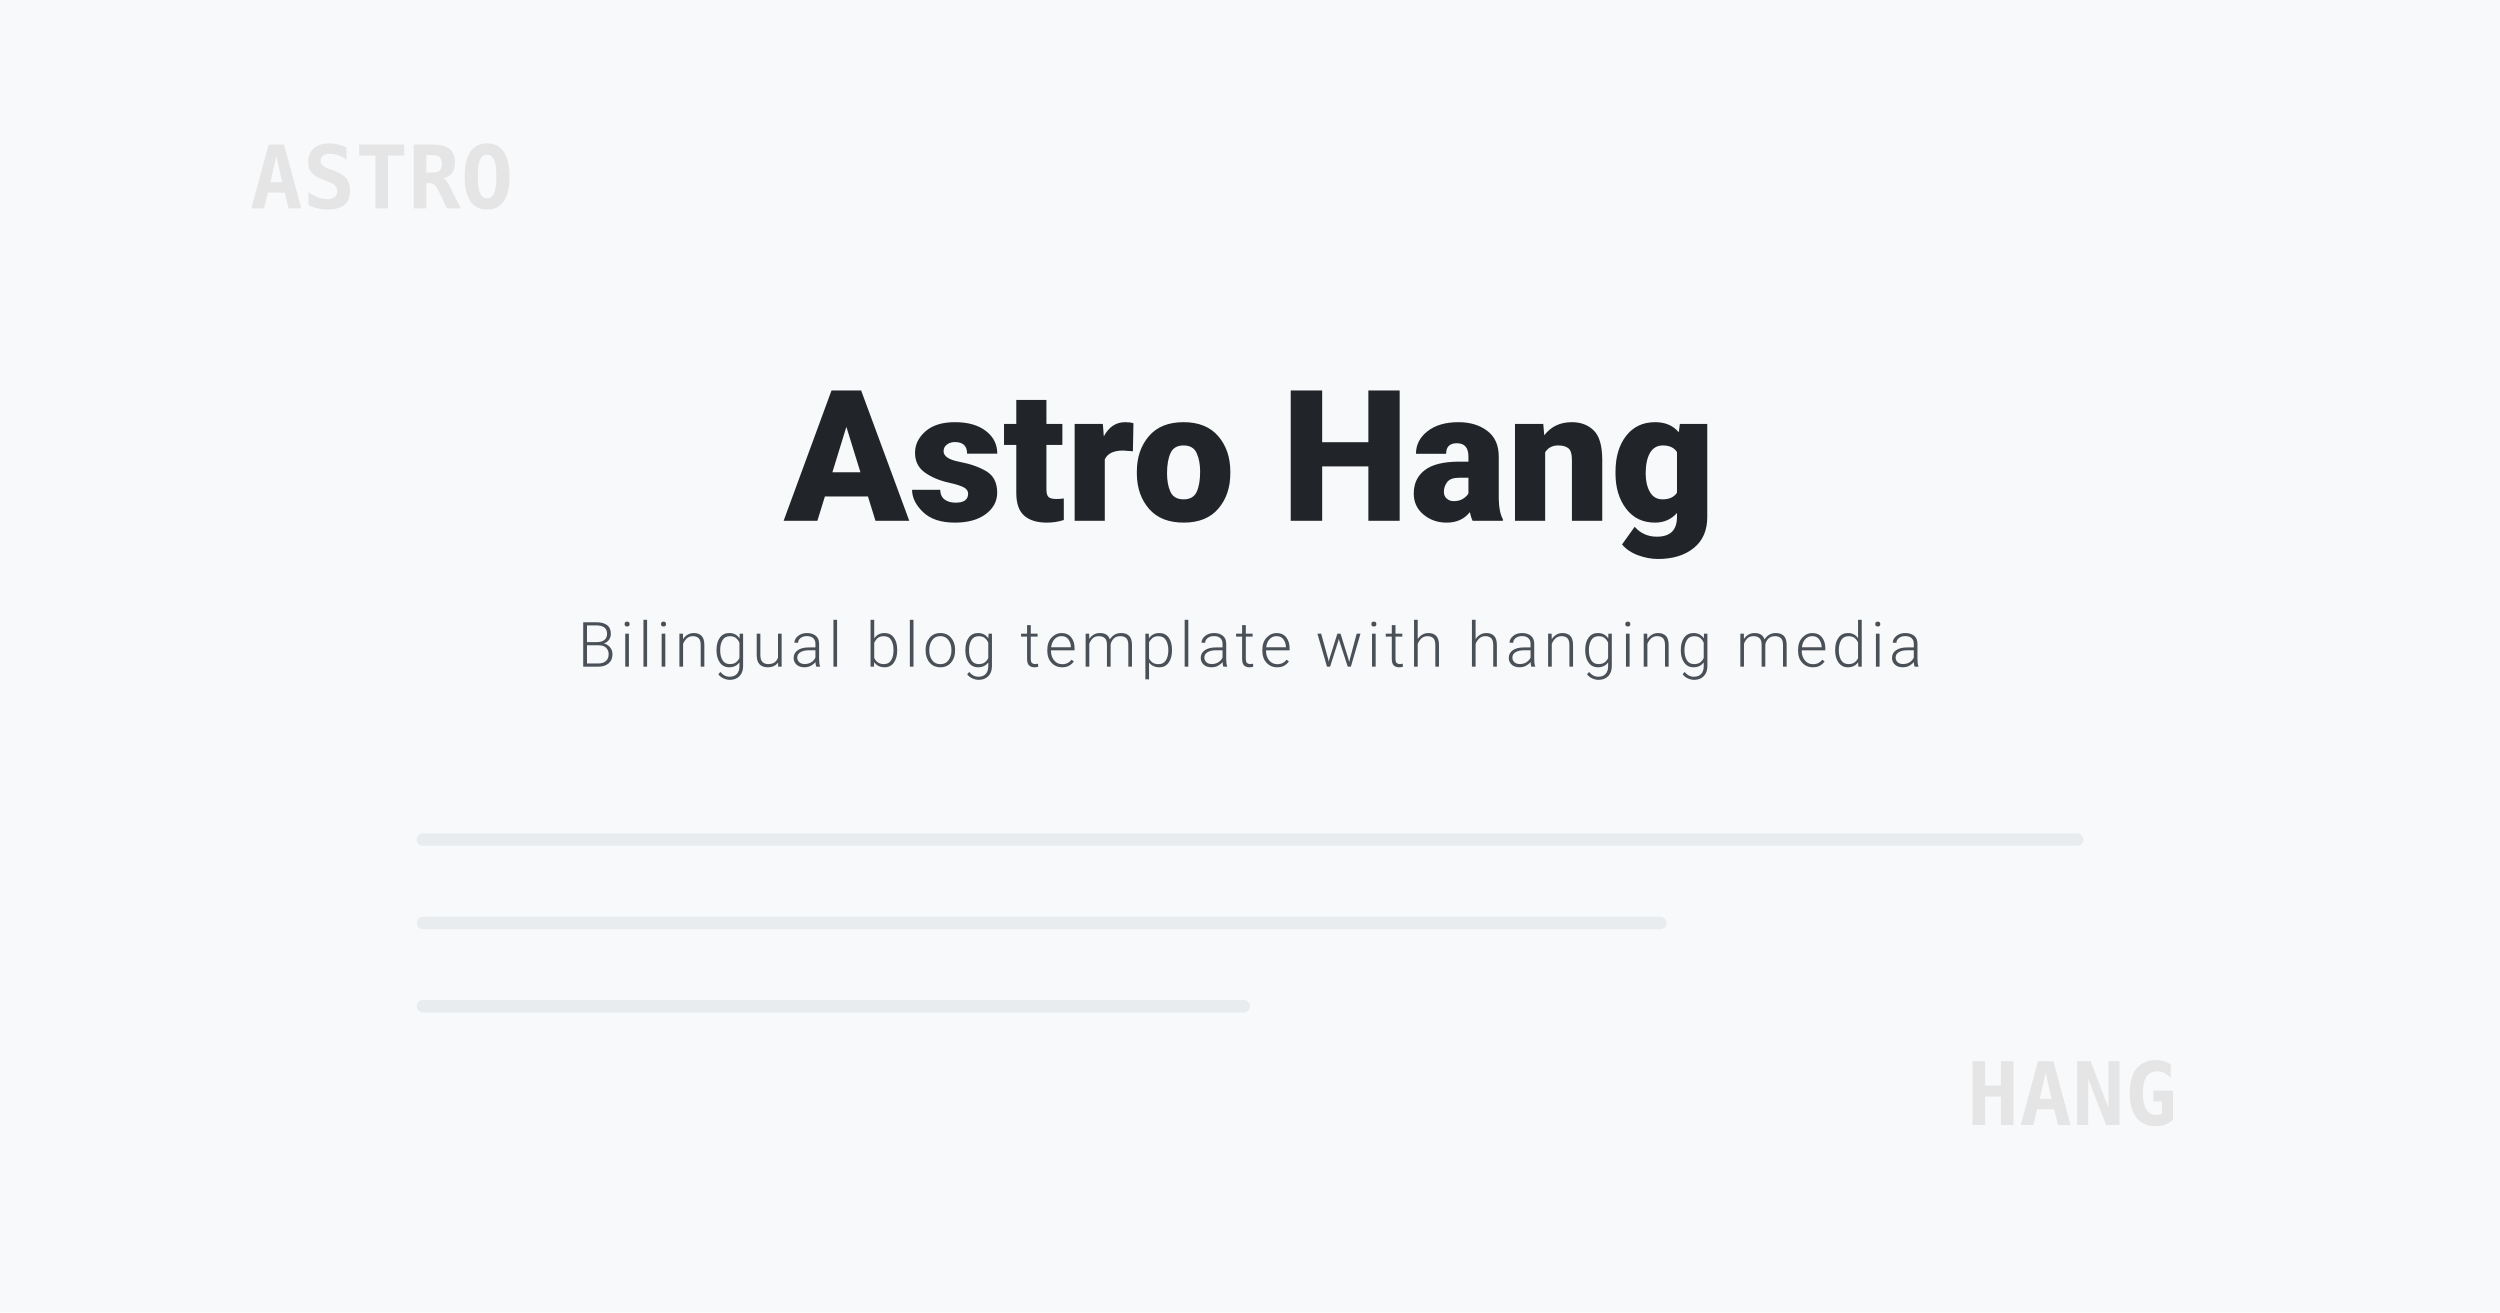
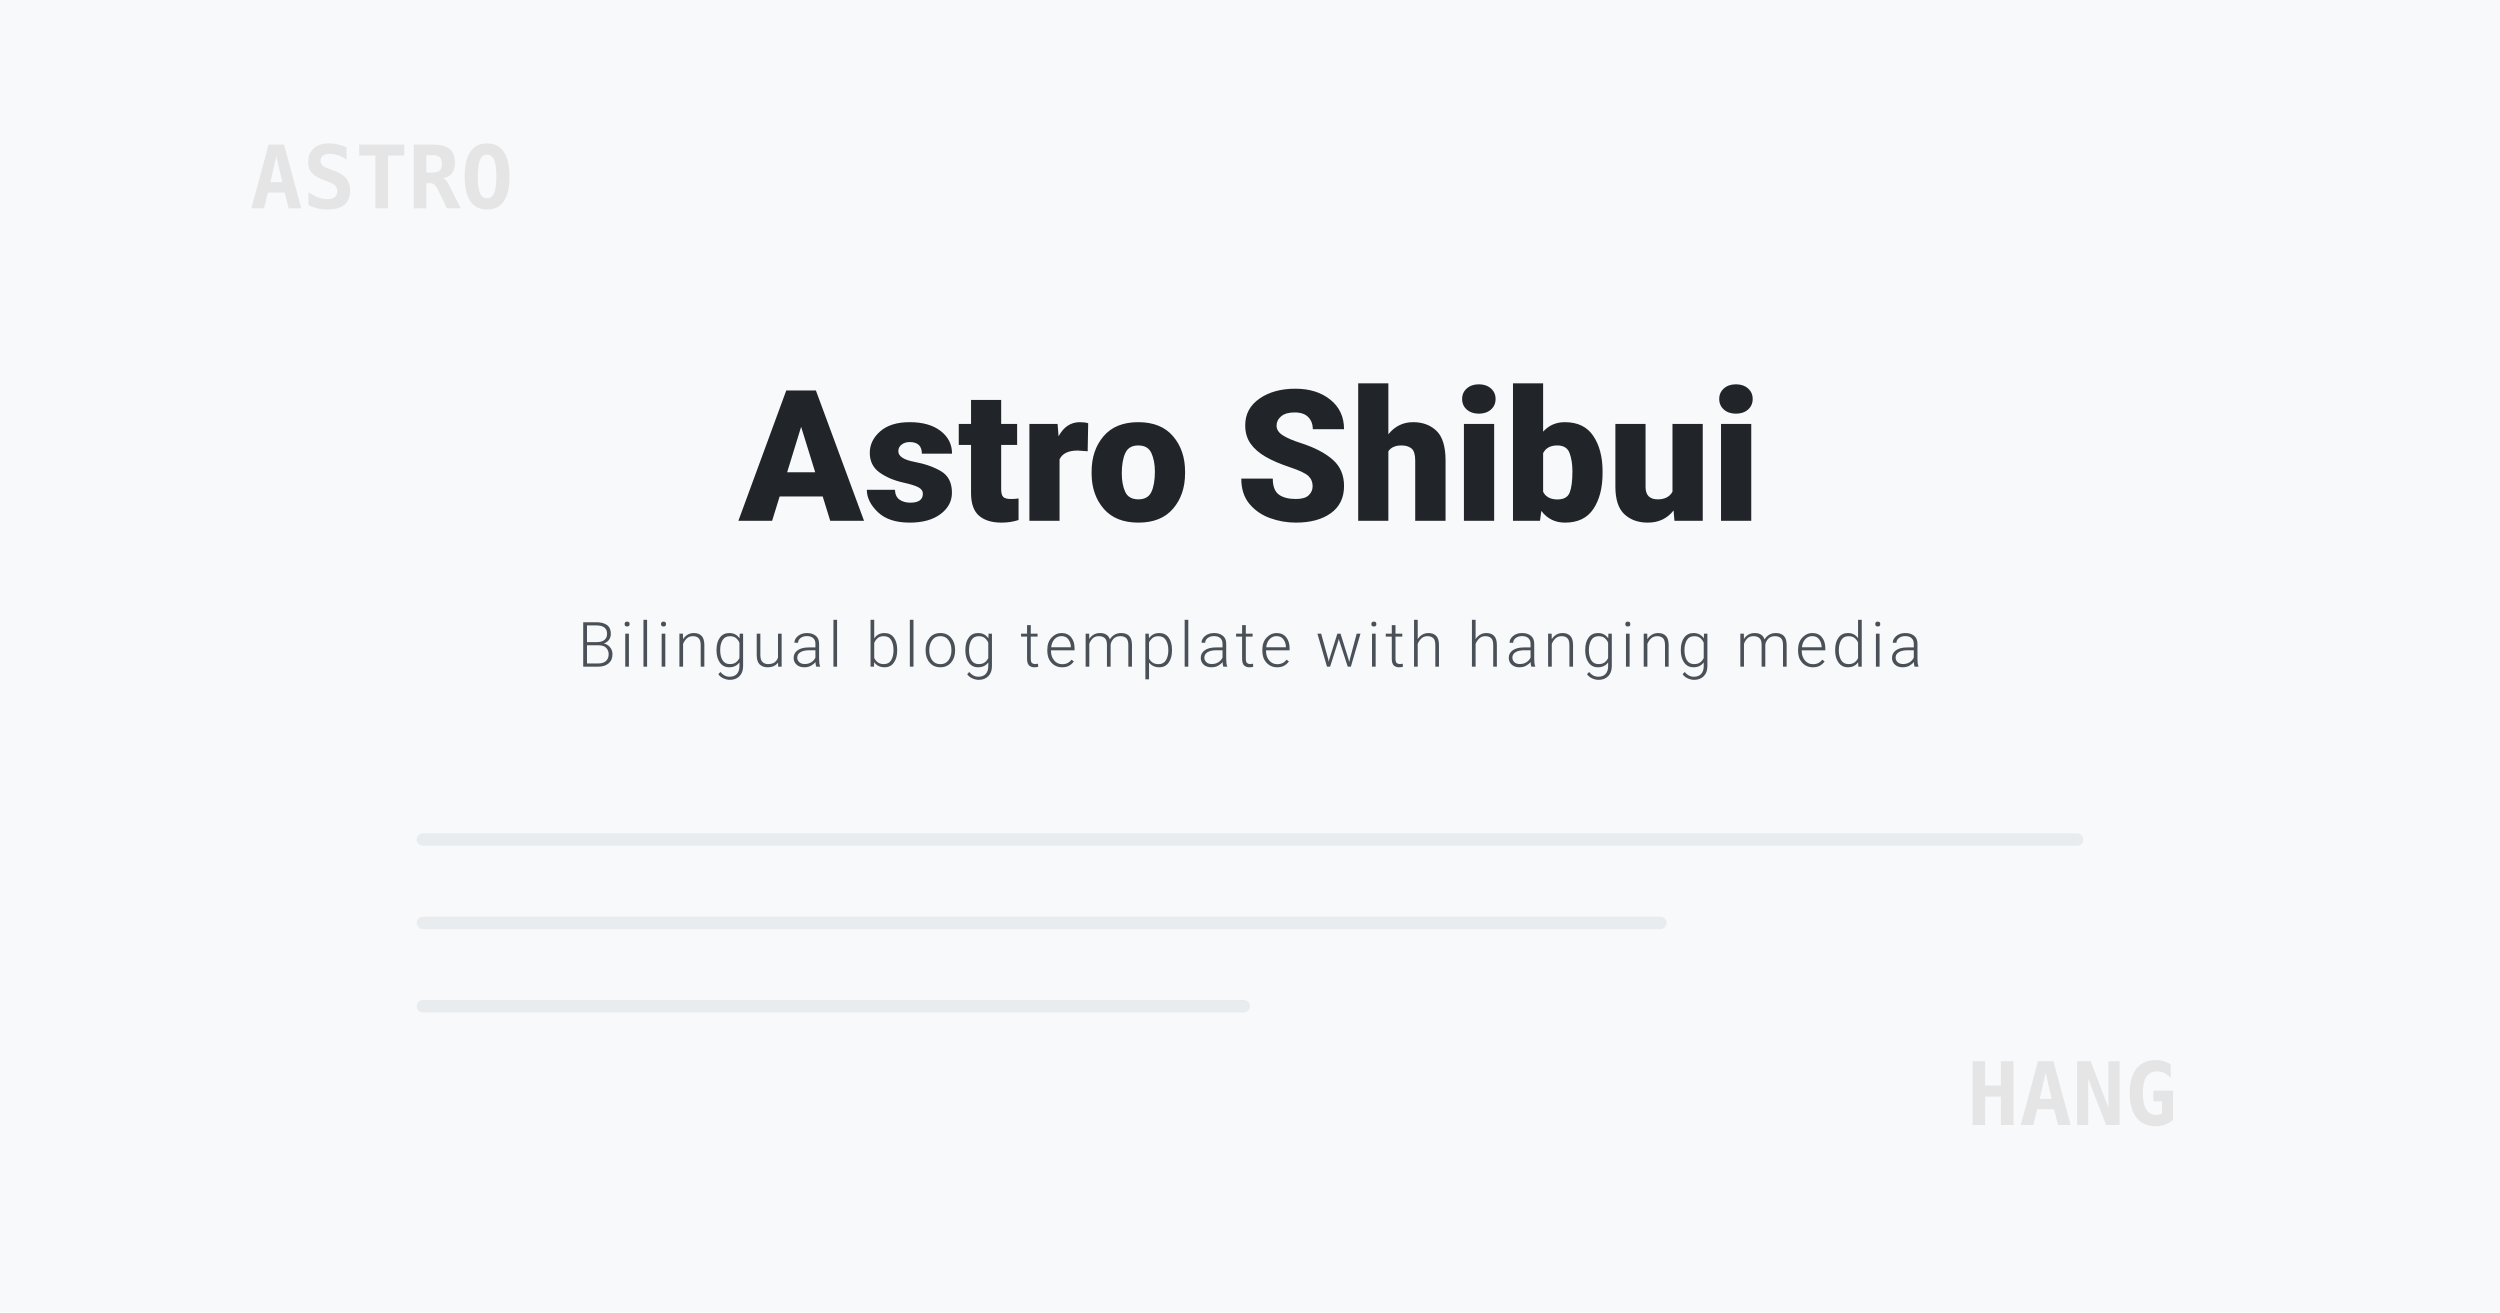
<svg xmlns="http://www.w3.org/2000/svg" viewBox="0 0 1200 630" role="img" aria-labelledby="title desc">
  <rect width="1200" height="630" fill="#f8f9fa" />
  <g fill="#e9ecef">
    <rect x="200" y="400" width="800" height="6" rx="3" />
    <rect x="200" y="440" width="600" height="6" rx="3" />
    <rect x="200" y="480" width="400" height="6" rx="3" />
  </g>
  <text x="600" y="250" font-family="-apple-system, BlinkMacSystemFont, 'Segoe UI', Roboto, sans-serif" font-size="88" font-weight="900" text-anchor="middle" fill="#212529">
-     Astro Hang
+     Astro Shibui
  </text>
  <text x="600" y="320" font-family="-apple-system, BlinkMacSystemFont, 'Segoe UI', Roboto, sans-serif" font-size="30" font-weight="300" letter-spacing="2" fill="#495057" text-anchor="middle">
    Bilingual blog template with hanging media
  </text>
  <g opacity="0.08" fill="#000">
    <text x="120" y="100" font-size="42" font-family="monospace" font-weight="bold">ASTRO</text>
    <text x="944" y="540" font-size="42" font-family="monospace" font-weight="bold">HANG</text>
  </g>
</svg>
